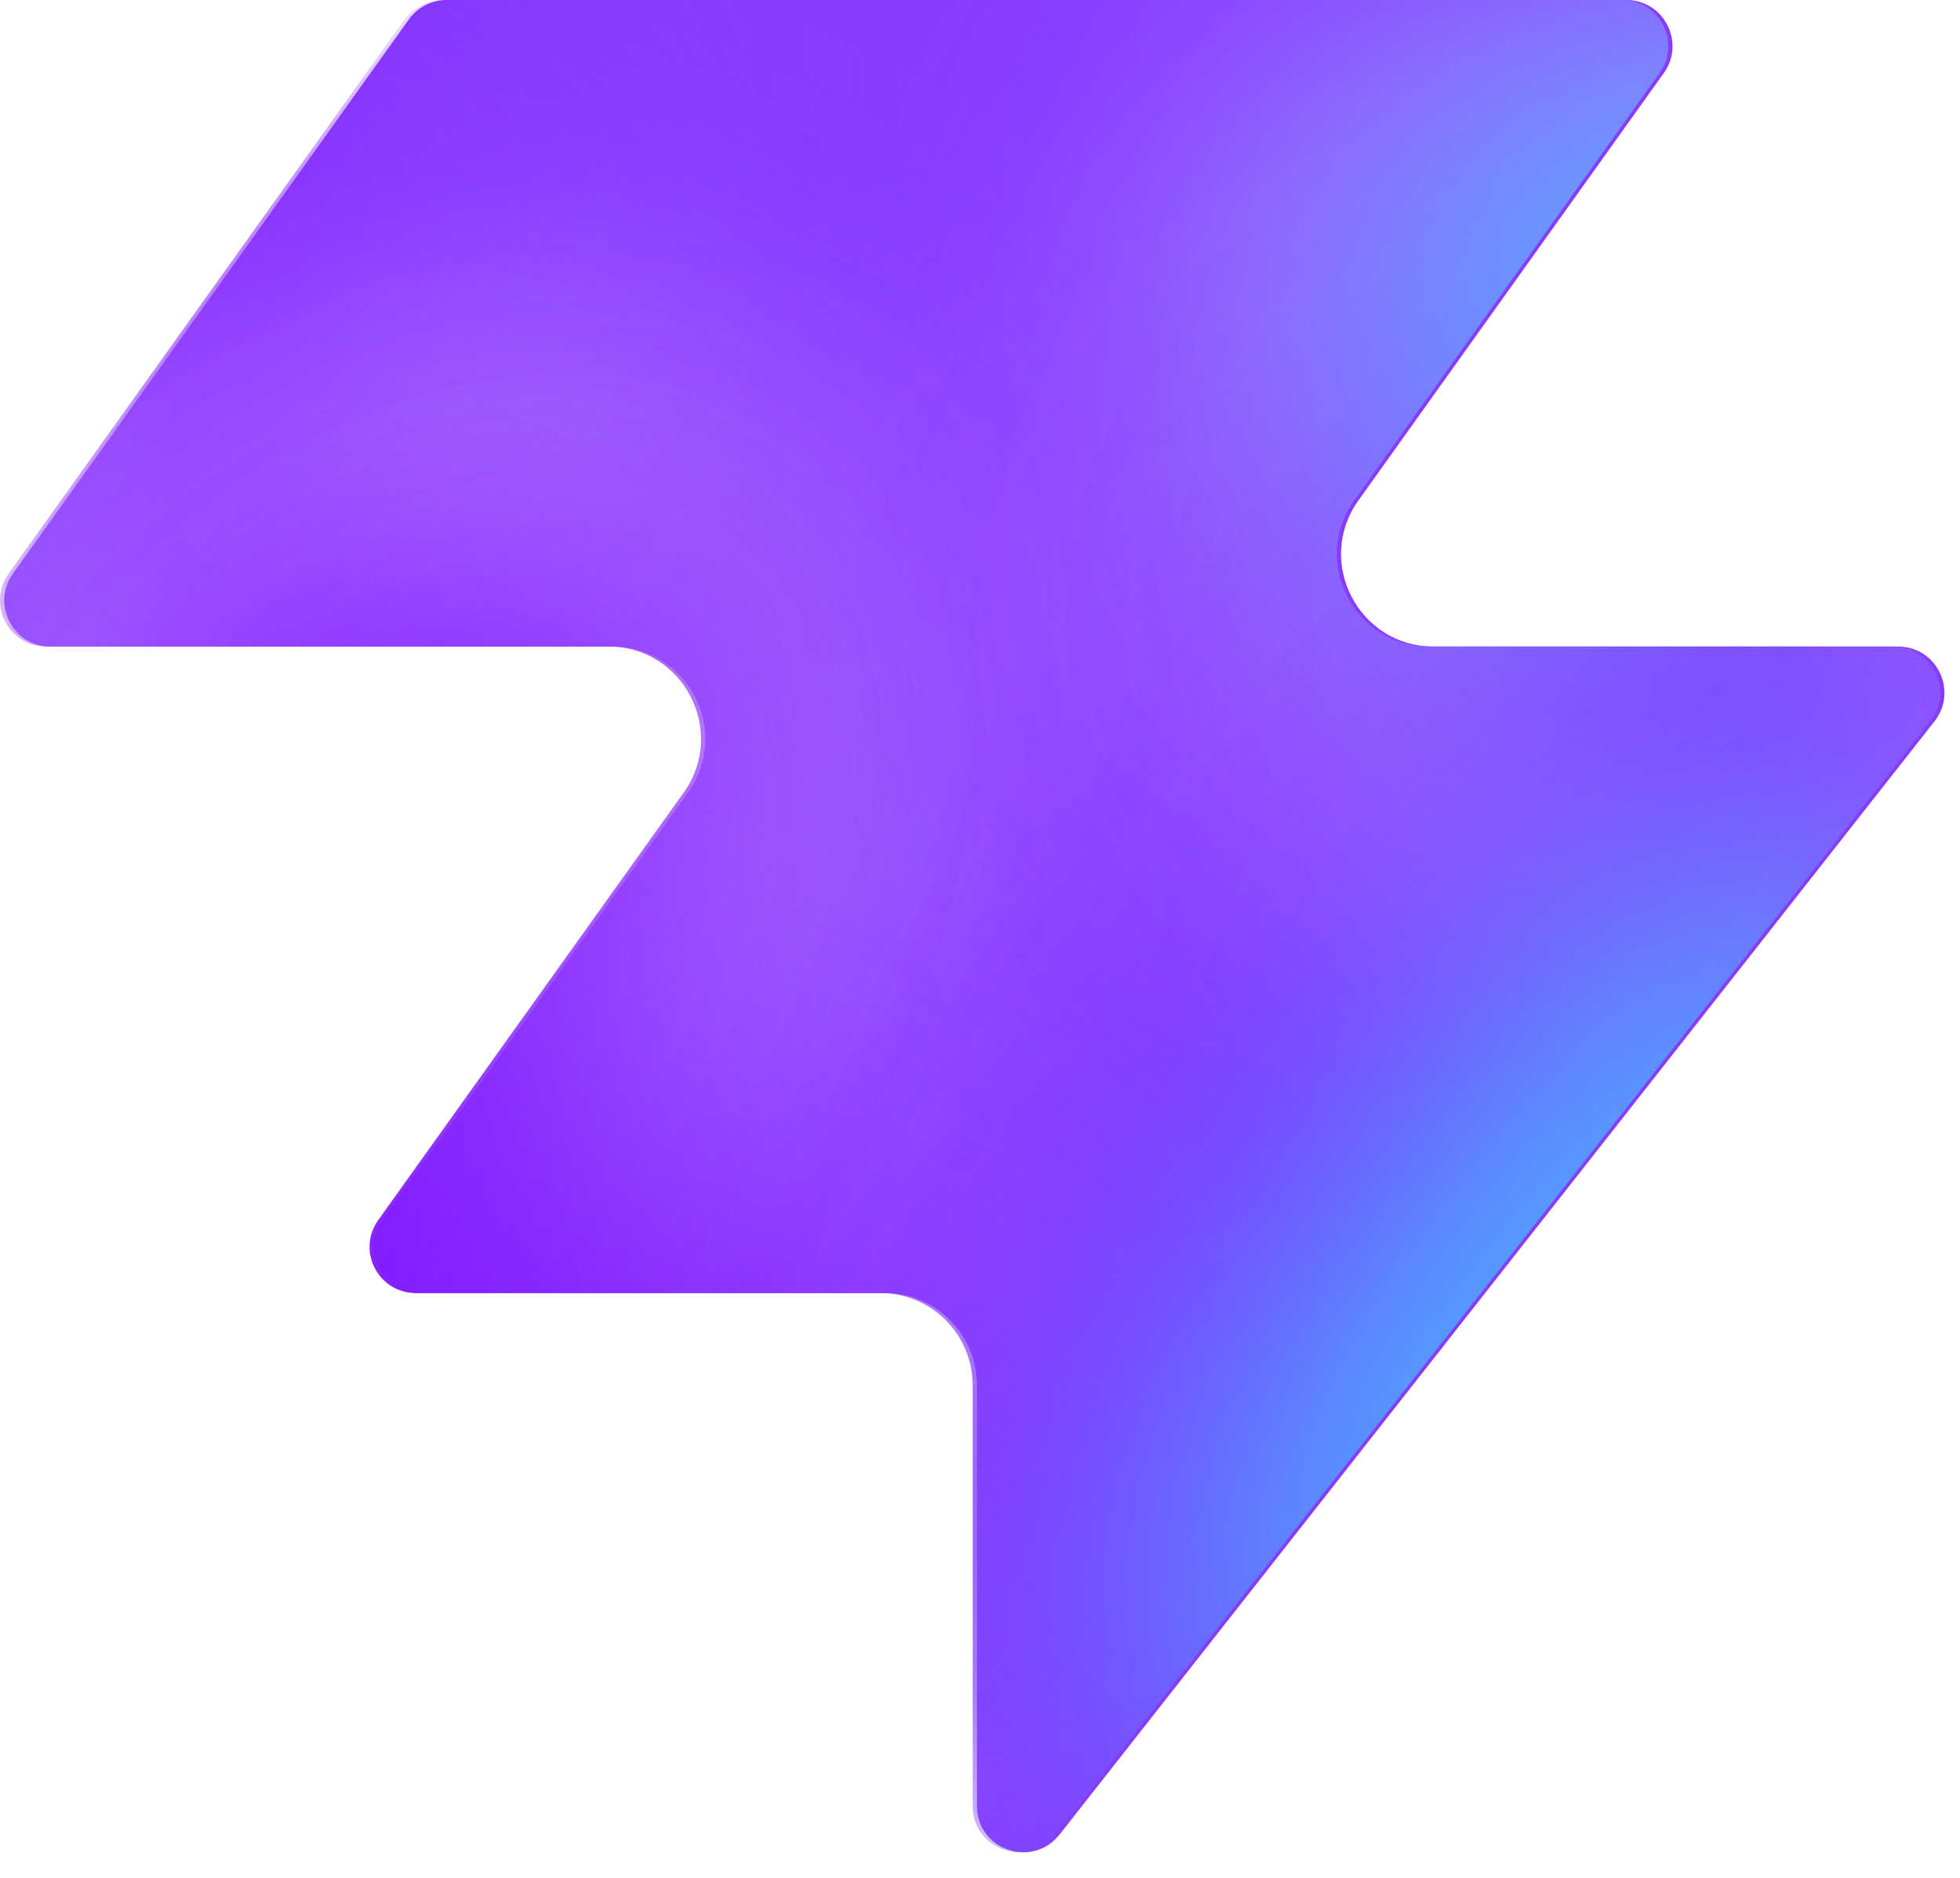
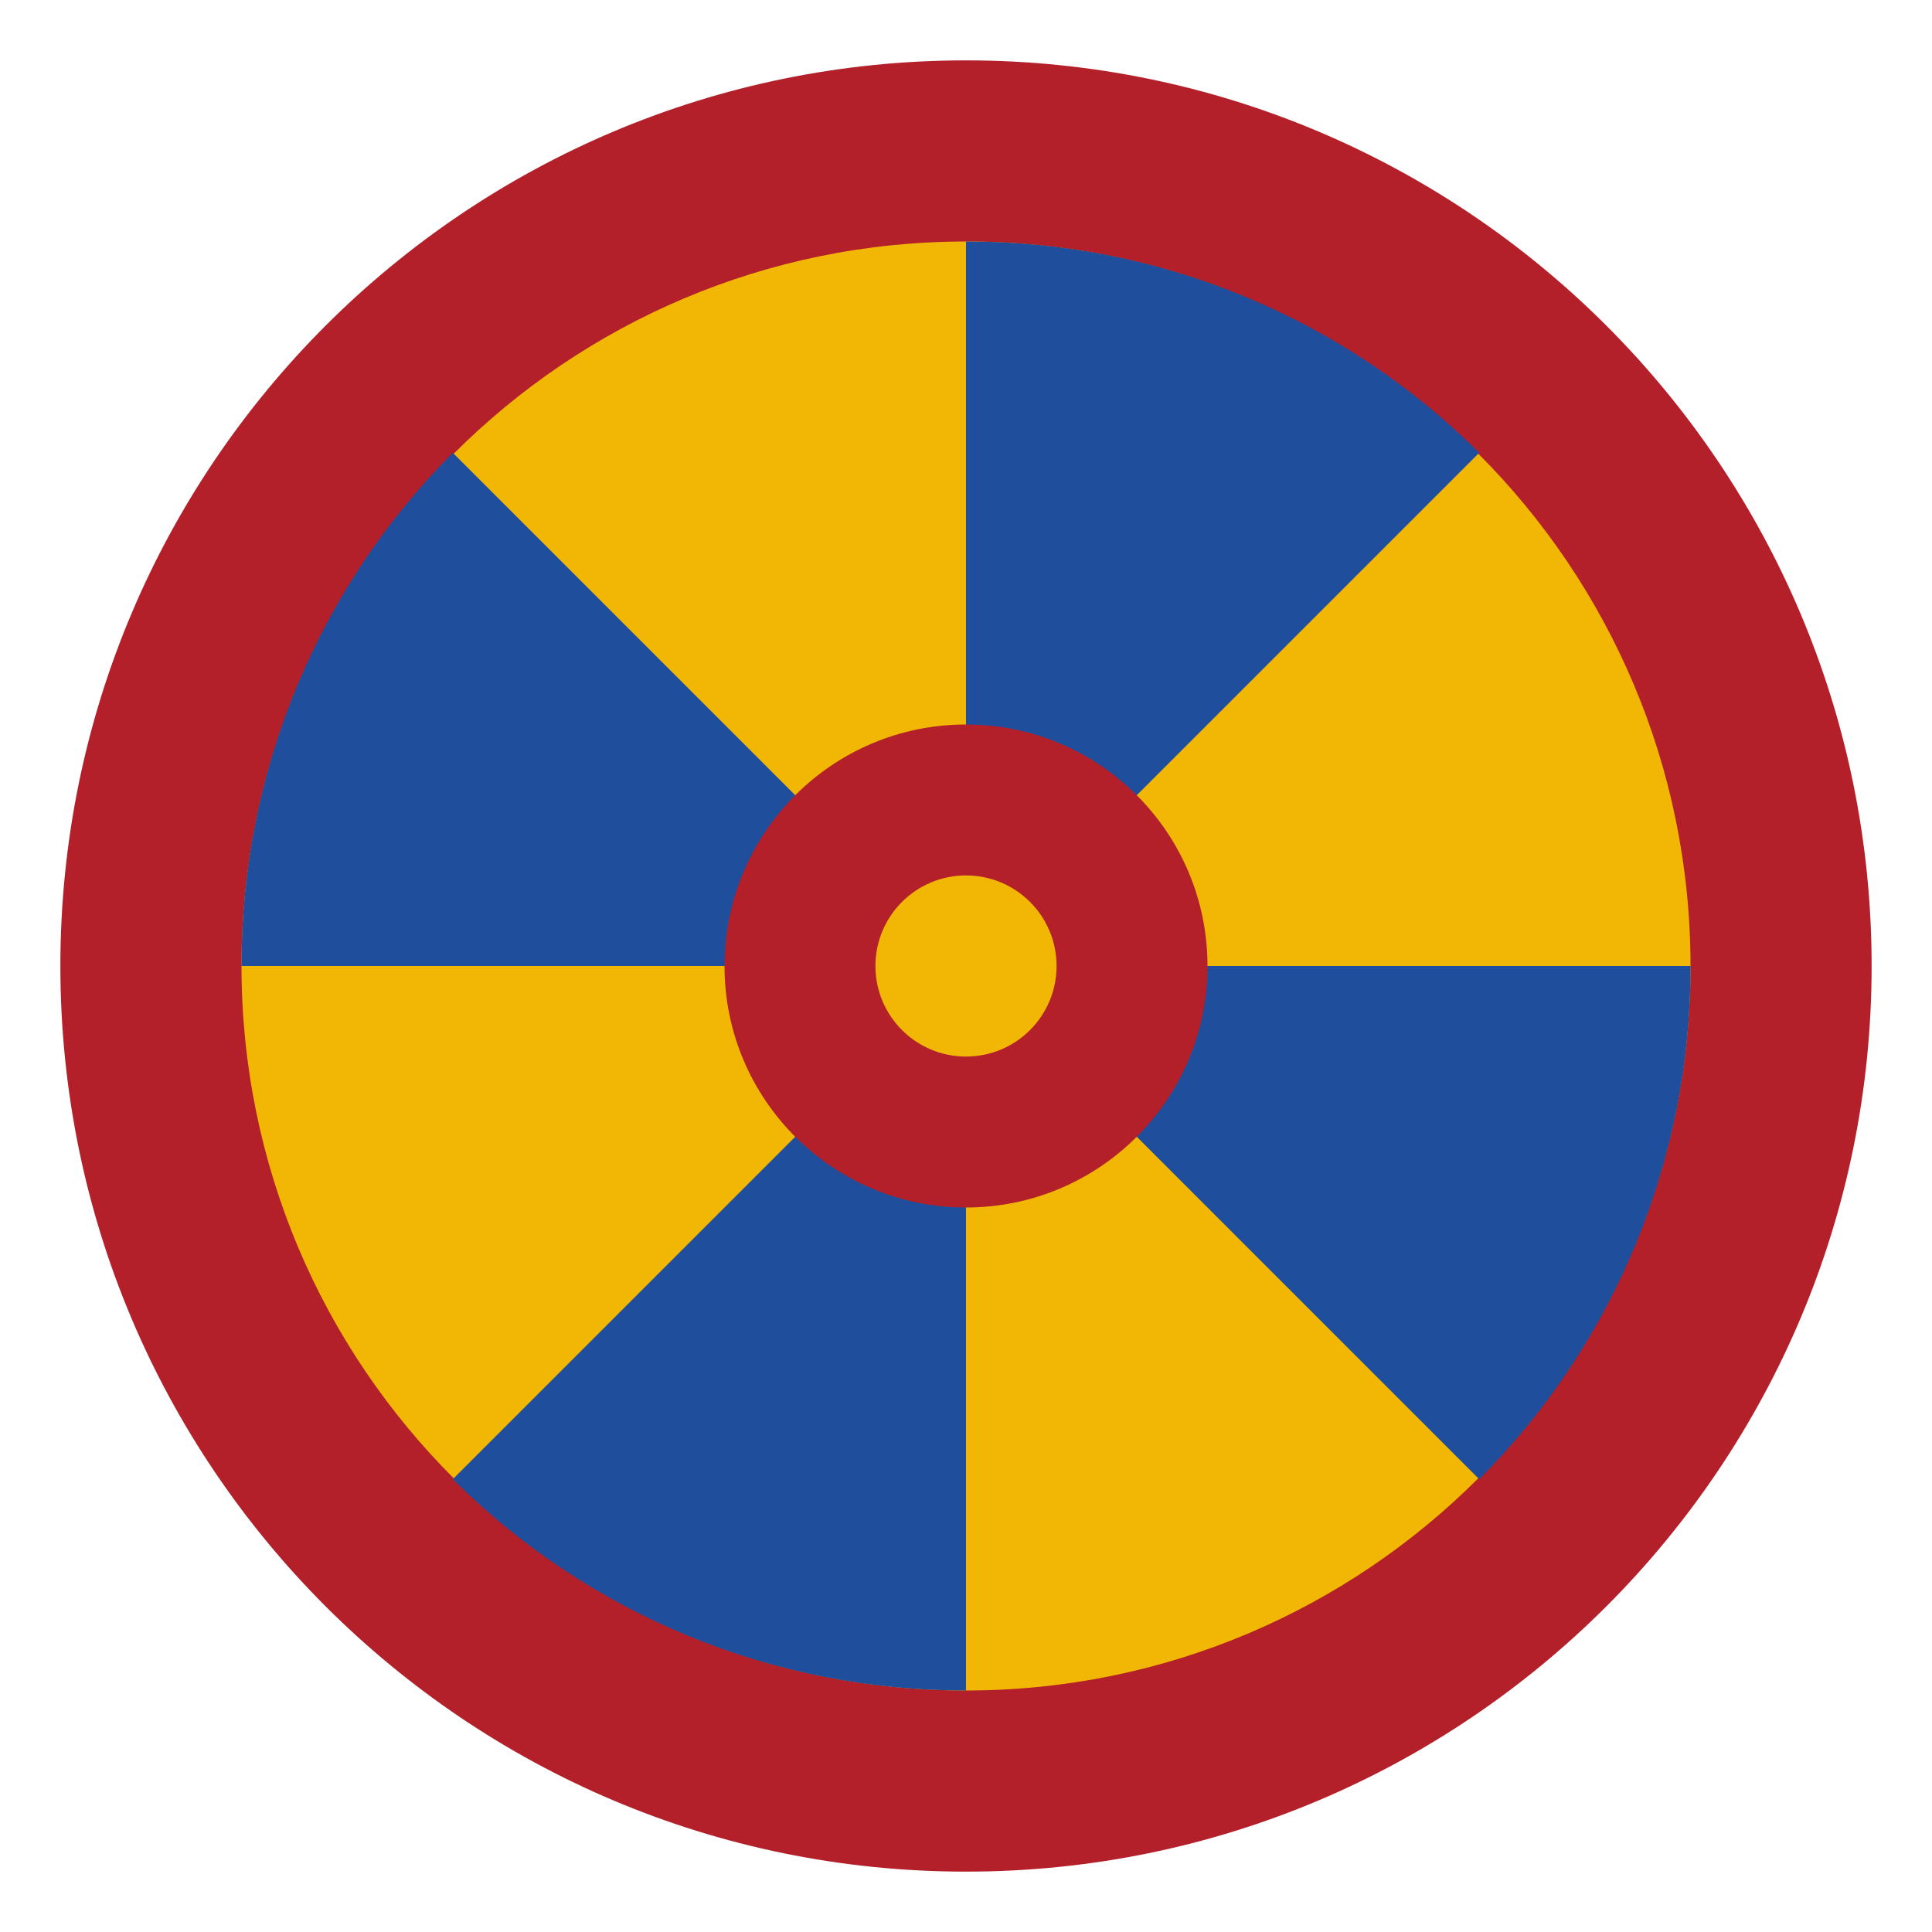
- <svg xmlns="http://www.w3.org/2000/svg" width="48" height="46" fill="none" viewBox="0 0 48 46">
-   <path fill="#863bff" d="M25.946 44.938c-.664.845-2.021.375-2.021-.698V33.937a2.26 2.26 0 0 0-2.262-2.262H10.287c-.92 0-1.456-1.04-.92-1.788l7.48-10.471c1.07-1.497 0-3.578-1.842-3.578H1.237c-.92 0-1.456-1.04-.92-1.788L10.013.474c.214-.297.556-.474.92-.474h28.894c.92 0 1.456 1.04.92 1.788l-7.48 10.471c-1.07 1.498 0 3.579 1.842 3.579h11.377c.943 0 1.473 1.088.89 1.83L25.947 44.94z" style="fill:#863bff;fill:color(display-p3 .525 .23 1);fill-opacity:1" />
-   <mask id="a" width="48" height="46" x="0" y="0" maskUnits="userSpaceOnUse" style="mask-type:alpha">
-     <path fill="#000" d="M25.842 44.938c-.664.844-2.021.375-2.021-.698V33.937a2.26 2.26 0 0 0-2.262-2.262H10.183c-.92 0-1.456-1.04-.92-1.788l7.48-10.471c1.07-1.498 0-3.579-1.842-3.579H1.133c-.92 0-1.456-1.04-.92-1.787L9.91.473c.214-.297.556-.474.92-.474h28.894c.92 0 1.456 1.04.92 1.788l-7.48 10.471c-1.07 1.498 0 3.578 1.842 3.578h11.377c.943 0 1.473 1.088.89 1.832L25.843 44.94z" style="fill:#000;fill-opacity:1" />
-   </mask>
-   <g mask="url(#a)">
-     <g filter="url(#b)">
-       <ellipse cx="5.508" cy="14.704" fill="#ede6ff" rx="5.508" ry="14.704" style="fill:#ede6ff;fill:color(display-p3 .927 .903 1);fill-opacity:1" transform="matrix(.00324 1 1 -.00324 -4.47 31.516)" />
-     </g>
-     <g filter="url(#c)">
-       <ellipse cx="10.399" cy="29.851" fill="#ede6ff" rx="10.399" ry="29.851" style="fill:#ede6ff;fill:color(display-p3 .927 .903 1);fill-opacity:1" transform="matrix(.00324 1 1 -.00324 -39.328 7.883)" />
-     </g>
-     <g filter="url(#d)">
-       <ellipse cx="5.508" cy="30.487" fill="#7e14ff" rx="5.508" ry="30.487" style="fill:#7e14ff;fill:color(display-p3 .492 .077 1);fill-opacity:1" transform="rotate(89.814 -25.913 -14.639)scale(1 -1)" />
-     </g>
-     <g filter="url(#e)">
-       <ellipse cx="5.508" cy="30.599" fill="#7e14ff" rx="5.508" ry="30.599" style="fill:#7e14ff;fill:color(display-p3 .492 .077 1);fill-opacity:1" transform="rotate(89.814 -32.644 -3.334)scale(1 -1)" />
-     </g>
-     <g filter="url(#f)">
-       <ellipse cx="5.508" cy="30.599" fill="#7e14ff" rx="5.508" ry="30.599" style="fill:#7e14ff;fill:color(display-p3 .492 .077 1);fill-opacity:1" transform="matrix(.00324 1 1 -.00324 -34.34 30.47)" />
-     </g>
-     <g filter="url(#g)">
-       <ellipse cx="14.072" cy="22.078" fill="#ede6ff" rx="14.072" ry="22.078" style="fill:#ede6ff;fill:color(display-p3 .927 .903 1);fill-opacity:1" transform="rotate(93.35 24.506 48.493)scale(-1 1)" />
-     </g>
-     <g filter="url(#h)">
-       <ellipse cx="3.47" cy="21.501" fill="#7e14ff" rx="3.47" ry="21.501" style="fill:#7e14ff;fill:color(display-p3 .492 .077 1);fill-opacity:1" transform="rotate(89.009 28.708 47.59)scale(-1 1)" />
-     </g>
-     <g filter="url(#i)">
-       <ellipse cx="3.47" cy="21.501" fill="#7e14ff" rx="3.47" ry="21.501" style="fill:#7e14ff;fill:color(display-p3 .492 .077 1);fill-opacity:1" transform="rotate(89.009 28.708 47.59)scale(-1 1)" />
-     </g>
-     <g filter="url(#j)">
-       <ellipse cx=".387" cy="8.972" fill="#7e14ff" rx="4.407" ry="29.108" style="fill:#7e14ff;fill:color(display-p3 .492 .077 1);fill-opacity:1" transform="rotate(39.51 .387 8.972)" />
-     </g>
-     <g filter="url(#k)">
-       <ellipse cx="47.523" cy="-6.092" fill="#7e14ff" rx="4.407" ry="29.108" style="fill:#7e14ff;fill:color(display-p3 .492 .077 1);fill-opacity:1" transform="rotate(37.892 47.523 -6.092)" />
-     </g>
-     <g filter="url(#l)">
-       <ellipse cx="41.412" cy="6.333" fill="#47bfff" rx="5.971" ry="9.665" style="fill:#47bfff;fill:color(display-p3 .28 .748 1);fill-opacity:1" transform="rotate(37.892 41.412 6.333)" />
-     </g>
-     <g filter="url(#m)">
-       <ellipse cx="-1.879" cy="38.332" fill="#7e14ff" rx="4.407" ry="29.108" style="fill:#7e14ff;fill:color(display-p3 .492 .077 1);fill-opacity:1" transform="rotate(37.892 -1.88 38.332)" />
-     </g>
-     <g filter="url(#n)">
-       <ellipse cx="-1.879" cy="38.332" fill="#7e14ff" rx="4.407" ry="29.108" style="fill:#7e14ff;fill:color(display-p3 .492 .077 1);fill-opacity:1" transform="rotate(37.892 -1.88 38.332)" />
-     </g>
-     <g filter="url(#o)">
-       <ellipse cx="35.651" cy="29.907" fill="#7e14ff" rx="4.407" ry="29.108" style="fill:#7e14ff;fill:color(display-p3 .492 .077 1);fill-opacity:1" transform="rotate(37.892 35.651 29.907)" />
-     </g>
-     <g filter="url(#p)">
-       <ellipse cx="38.418" cy="32.4" fill="#47bfff" rx="5.971" ry="15.297" style="fill:#47bfff;fill:color(display-p3 .28 .748 1);fill-opacity:1" transform="rotate(37.892 38.418 32.4)" />
-     </g>
+ <svg xmlns="http://www.w3.org/2000/svg" viewBox="0 0 64 64">
+   <circle cx="32" cy="32" r="30" fill="#B3202A" />
+   <circle cx="32" cy="32" r="24" fill="#F2B705" />
+   <g fill="#1F4E9C">
+     <path d="M32 32 L32 8 A24 24 0 0 1 49 15 Z" />
+     <path d="M32 32 L56 32 A24 24 0 0 1 49 49 Z" />
+     <path d="M32 32 L32 56 A24 24 0 0 1 15 49 Z" />
+     <path d="M32 32 L8 32 A24 24 0 0 1 15 15 Z" />
  </g>
-   <defs>
-     <filter id="b" width="60.045" height="41.654" x="-19.77" y="16.149" color-interpolation-filters="sRGB" filterUnits="userSpaceOnUse">
-       <feFlood flood-opacity="0" result="BackgroundImageFix" />
-       <feBlend in="SourceGraphic" in2="BackgroundImageFix" result="shape" />
-       <feGaussianBlur result="effect1_foregroundBlur_2002_17158" stdDeviation="7.659" />
-     </filter>
-     <filter id="c" width="90.34" height="51.437" x="-54.613" y="-7.533" color-interpolation-filters="sRGB" filterUnits="userSpaceOnUse">
-       <feFlood flood-opacity="0" result="BackgroundImageFix" />
-       <feBlend in="SourceGraphic" in2="BackgroundImageFix" result="shape" />
-       <feGaussianBlur result="effect1_foregroundBlur_2002_17158" stdDeviation="7.659" />
-     </filter>
-     <filter id="d" width="79.355" height="29.4" x="-49.64" y="2.03" color-interpolation-filters="sRGB" filterUnits="userSpaceOnUse">
-       <feFlood flood-opacity="0" result="BackgroundImageFix" />
-       <feBlend in="SourceGraphic" in2="BackgroundImageFix" result="shape" />
-       <feGaussianBlur result="effect1_foregroundBlur_2002_17158" stdDeviation="4.596" />
-     </filter>
-     <filter id="e" width="79.579" height="29.4" x="-45.045" y="20.029" color-interpolation-filters="sRGB" filterUnits="userSpaceOnUse">
-       <feFlood flood-opacity="0" result="BackgroundImageFix" />
-       <feBlend in="SourceGraphic" in2="BackgroundImageFix" result="shape" />
-       <feGaussianBlur result="effect1_foregroundBlur_2002_17158" stdDeviation="4.596" />
-     </filter>
-     <filter id="f" width="79.579" height="29.4" x="-43.513" y="21.178" color-interpolation-filters="sRGB" filterUnits="userSpaceOnUse">
-       <feFlood flood-opacity="0" result="BackgroundImageFix" />
-       <feBlend in="SourceGraphic" in2="BackgroundImageFix" result="shape" />
-       <feGaussianBlur result="effect1_foregroundBlur_2002_17158" stdDeviation="4.596" />
-     </filter>
-     <filter id="g" width="74.749" height="58.852" x="15.756" y="-17.901" color-interpolation-filters="sRGB" filterUnits="userSpaceOnUse">
-       <feFlood flood-opacity="0" result="BackgroundImageFix" />
-       <feBlend in="SourceGraphic" in2="BackgroundImageFix" result="shape" />
-       <feGaussianBlur result="effect1_foregroundBlur_2002_17158" stdDeviation="7.659" />
-     </filter>
-     <filter id="h" width="61.377" height="25.362" x="23.548" y="2.284" color-interpolation-filters="sRGB" filterUnits="userSpaceOnUse">
-       <feFlood flood-opacity="0" result="BackgroundImageFix" />
-       <feBlend in="SourceGraphic" in2="BackgroundImageFix" result="shape" />
-       <feGaussianBlur result="effect1_foregroundBlur_2002_17158" stdDeviation="4.596" />
-     </filter>
-     <filter id="i" width="61.377" height="25.362" x="23.548" y="2.284" color-interpolation-filters="sRGB" filterUnits="userSpaceOnUse">
-       <feFlood flood-opacity="0" result="BackgroundImageFix" />
-       <feBlend in="SourceGraphic" in2="BackgroundImageFix" result="shape" />
-       <feGaussianBlur result="effect1_foregroundBlur_2002_17158" stdDeviation="4.596" />
-     </filter>
-     <filter id="j" width="56.045" height="63.649" x="-27.636" y="-22.853" color-interpolation-filters="sRGB" filterUnits="userSpaceOnUse">
-       <feFlood flood-opacity="0" result="BackgroundImageFix" />
-       <feBlend in="SourceGraphic" in2="BackgroundImageFix" result="shape" />
-       <feGaussianBlur result="effect1_foregroundBlur_2002_17158" stdDeviation="4.596" />
-     </filter>
-     <filter id="k" width="54.814" height="64.646" x="20.116" y="-38.415" color-interpolation-filters="sRGB" filterUnits="userSpaceOnUse">
-       <feFlood flood-opacity="0" result="BackgroundImageFix" />
-       <feBlend in="SourceGraphic" in2="BackgroundImageFix" result="shape" />
-       <feGaussianBlur result="effect1_foregroundBlur_2002_17158" stdDeviation="4.596" />
-     </filter>
-     <filter id="l" width="33.541" height="35.313" x="24.641" y="-11.323" color-interpolation-filters="sRGB" filterUnits="userSpaceOnUse">
-       <feFlood flood-opacity="0" result="BackgroundImageFix" />
-       <feBlend in="SourceGraphic" in2="BackgroundImageFix" result="shape" />
-       <feGaussianBlur result="effect1_foregroundBlur_2002_17158" stdDeviation="4.596" />
-     </filter>
-     <filter id="m" width="54.814" height="64.646" x="-29.286" y="6.009" color-interpolation-filters="sRGB" filterUnits="userSpaceOnUse">
-       <feFlood flood-opacity="0" result="BackgroundImageFix" />
-       <feBlend in="SourceGraphic" in2="BackgroundImageFix" result="shape" />
-       <feGaussianBlur result="effect1_foregroundBlur_2002_17158" stdDeviation="4.596" />
-     </filter>
-     <filter id="n" width="54.814" height="64.646" x="-29.286" y="6.009" color-interpolation-filters="sRGB" filterUnits="userSpaceOnUse">
-       <feFlood flood-opacity="0" result="BackgroundImageFix" />
-       <feBlend in="SourceGraphic" in2="BackgroundImageFix" result="shape" />
-       <feGaussianBlur result="effect1_foregroundBlur_2002_17158" stdDeviation="4.596" />
-     </filter>
-     <filter id="o" width="54.814" height="64.646" x="8.244" y="-2.416" color-interpolation-filters="sRGB" filterUnits="userSpaceOnUse">
-       <feFlood flood-opacity="0" result="BackgroundImageFix" />
-       <feBlend in="SourceGraphic" in2="BackgroundImageFix" result="shape" />
-       <feGaussianBlur result="effect1_foregroundBlur_2002_17158" stdDeviation="4.596" />
-     </filter>
-     <filter id="p" width="39.409" height="43.623" x="18.713" y="10.588" color-interpolation-filters="sRGB" filterUnits="userSpaceOnUse">
-       <feFlood flood-opacity="0" result="BackgroundImageFix" />
-       <feBlend in="SourceGraphic" in2="BackgroundImageFix" result="shape" />
-       <feGaussianBlur result="effect1_foregroundBlur_2002_17158" stdDeviation="4.596" />
-     </filter>
-   </defs>
+   <circle cx="32" cy="32" r="8" fill="#B3202A" />
+   <circle cx="32" cy="32" r="3" fill="#F2B705" />
</svg>
